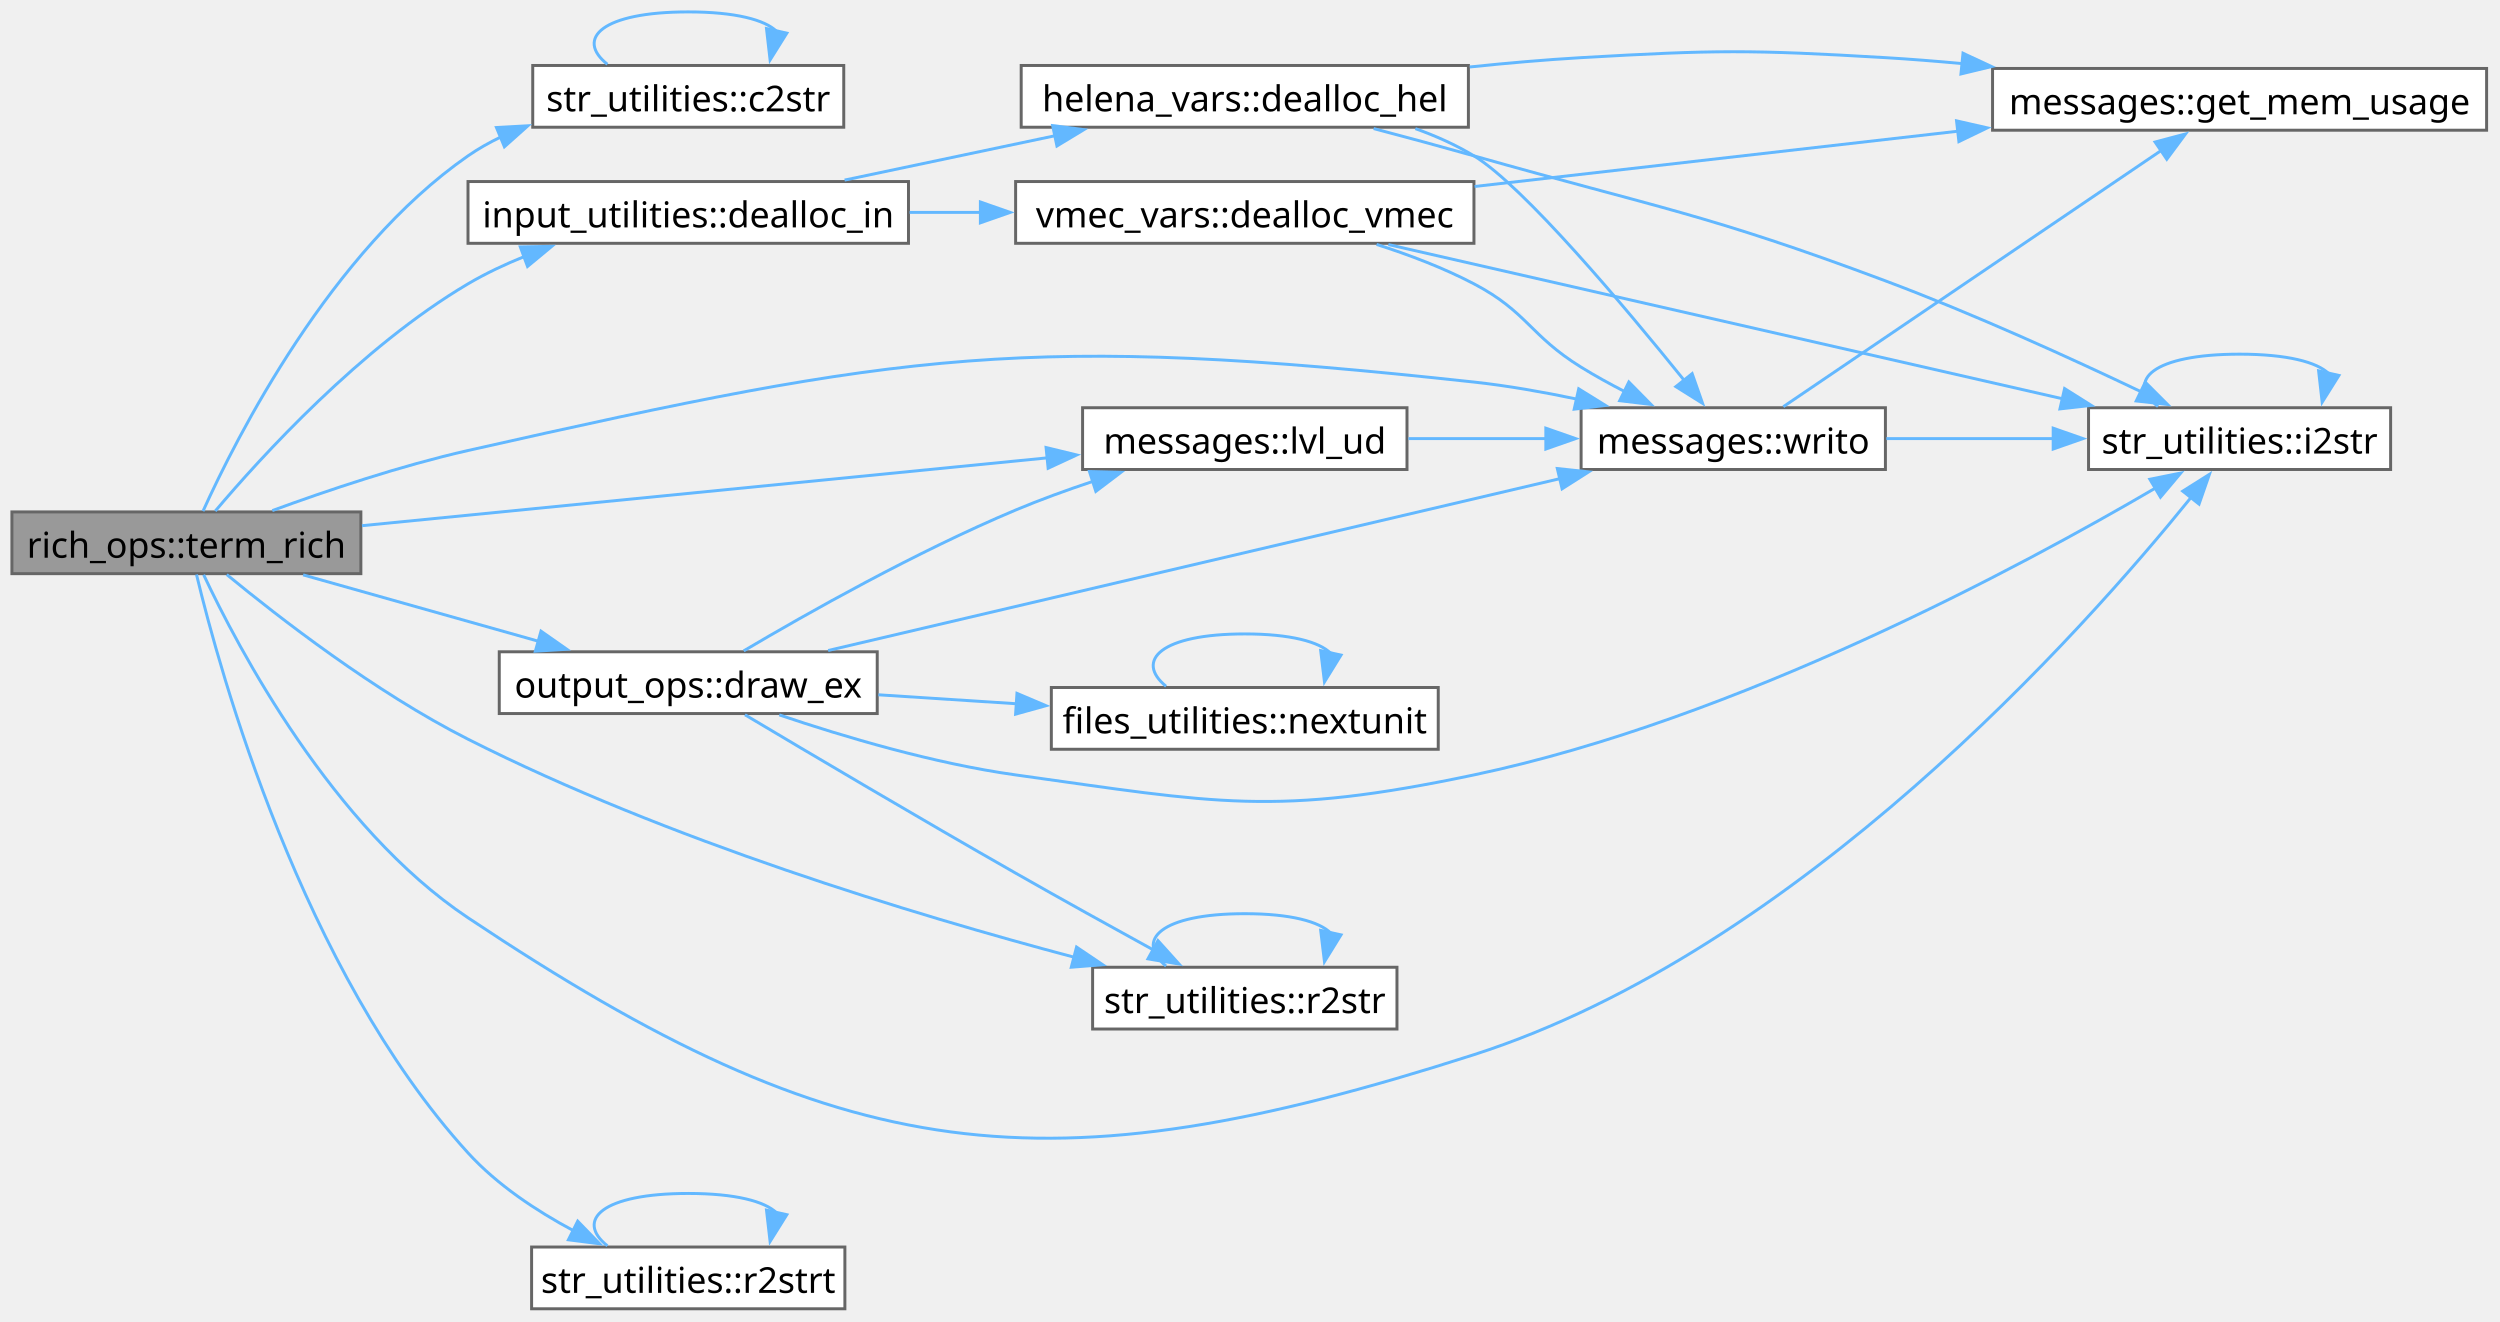
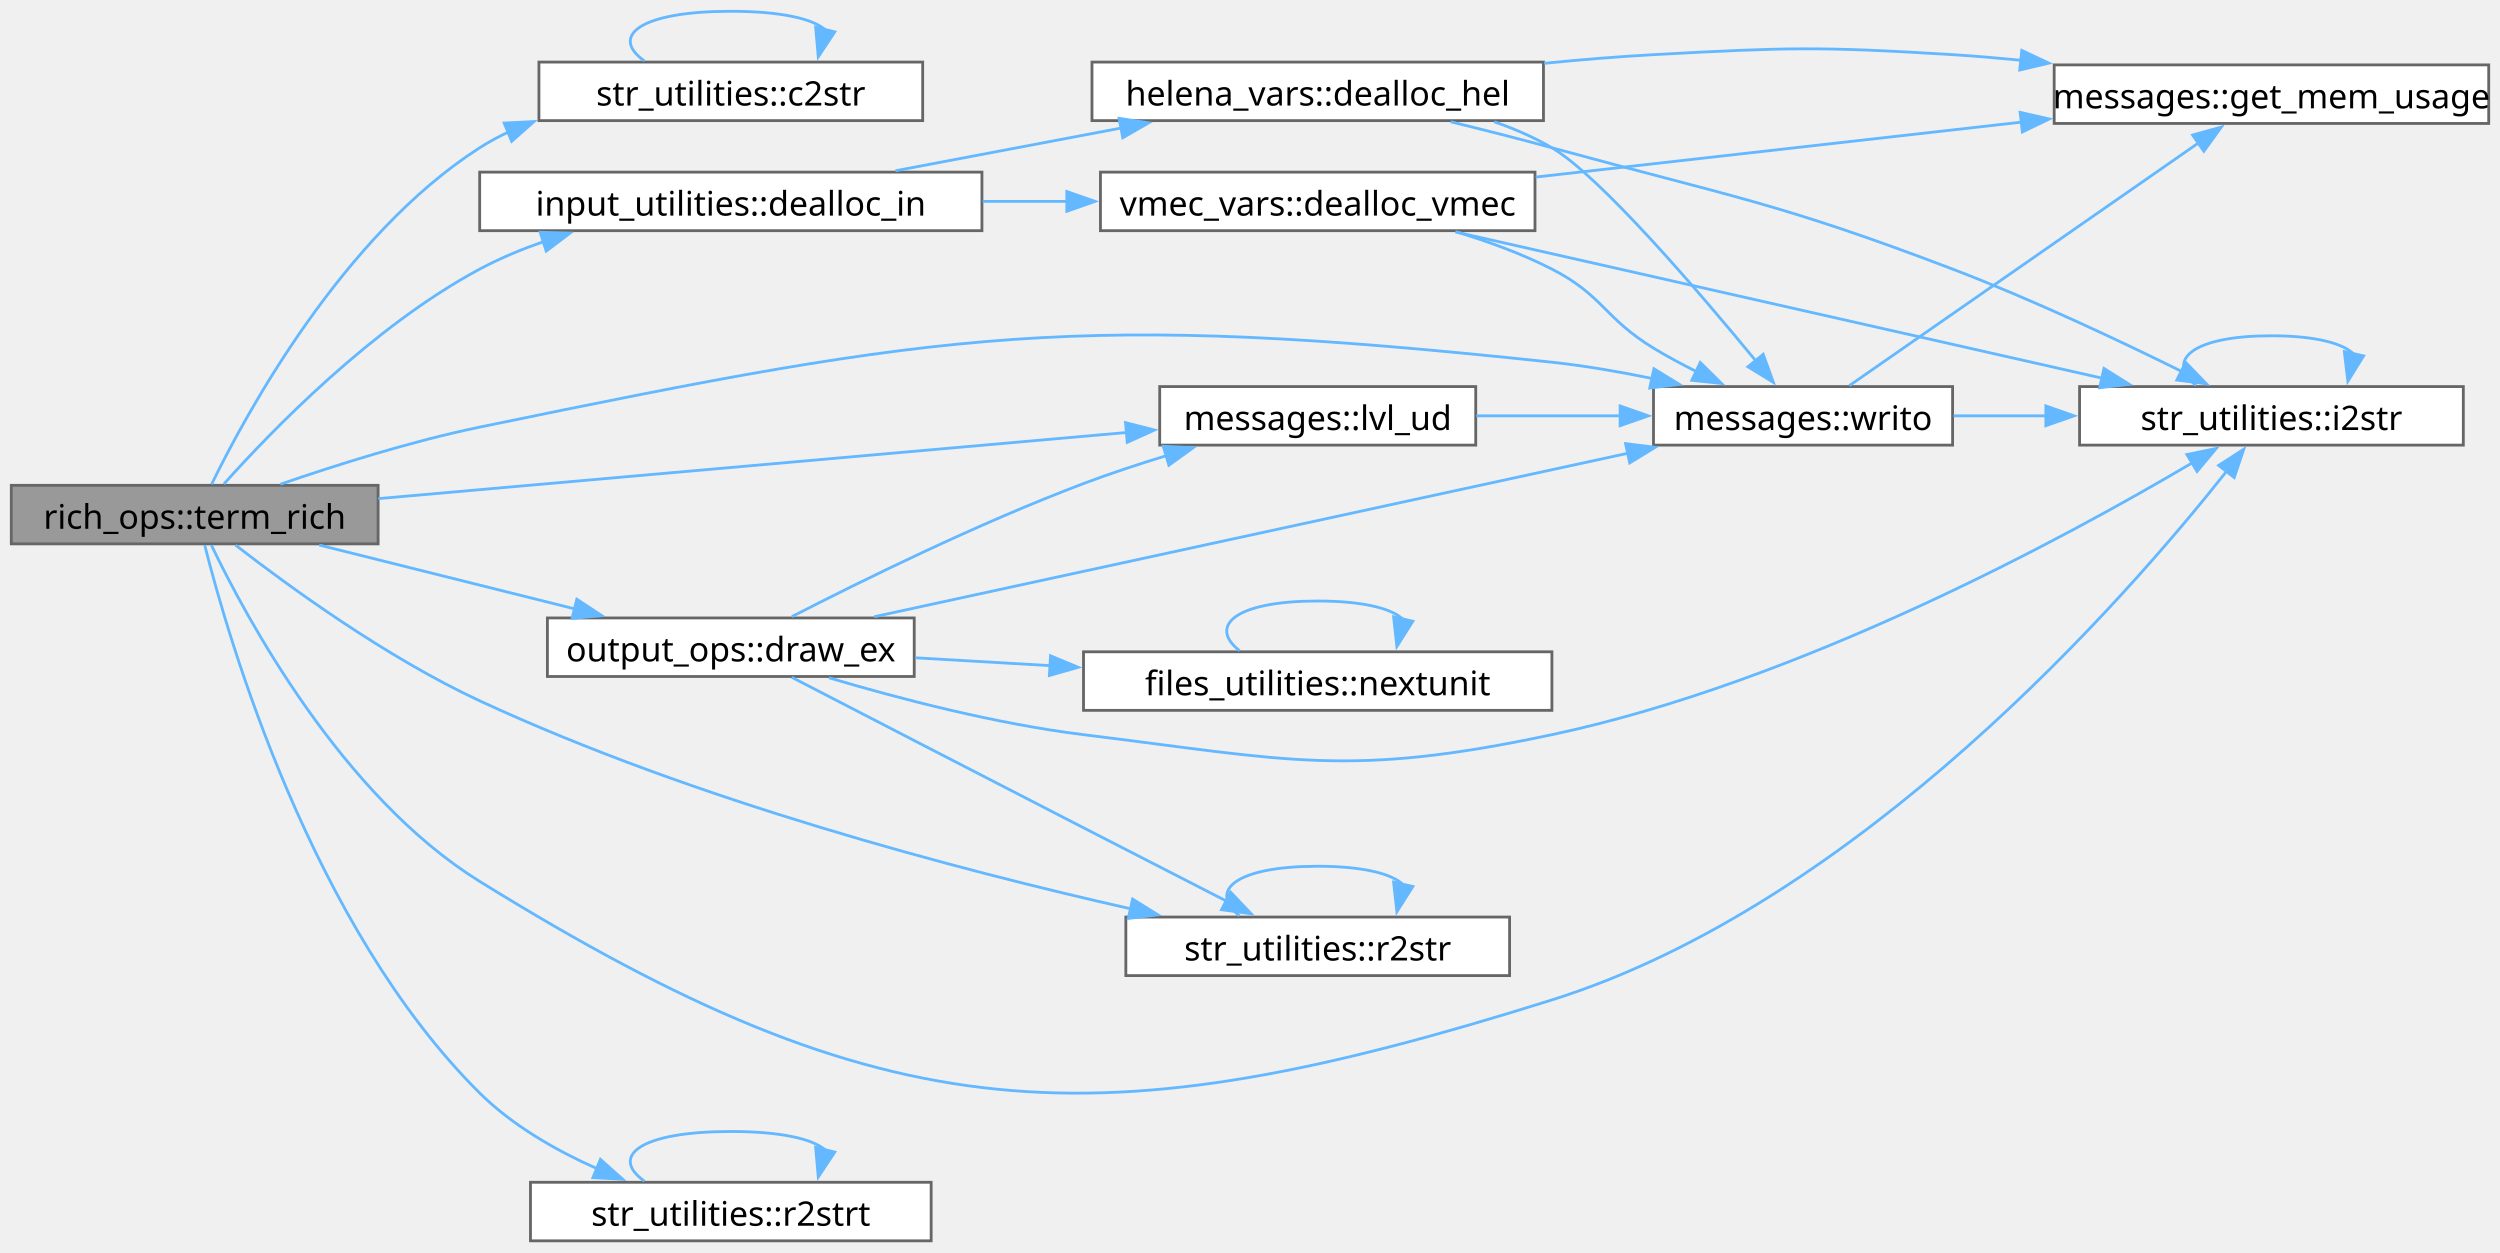
- <svg xmlns="http://www.w3.org/2000/svg" xmlns:xlink="http://www.w3.org/1999/xlink" width="840pt" height="444pt" viewBox="0.00 0.00 840.00 444.00">
+ <svg xmlns="http://www.w3.org/2000/svg" xmlns:xlink="http://www.w3.org/1999/xlink" width="886pt" height="444pt" viewBox="0.00 0.00 886.00 444.00">
  <g id="graph0" class="graph" transform="scale(1 1) rotate(0) translate(4 439.75)">
    <g id="Node000001" class="node">
      <g id="a_Node000001">
        <a xlink:title="Terminate the Richardson extrapolation system.">
-           <polygon fill="#999999" stroke="#666666" points="117.25,-267.75 0,-267.75 0,-247 117.25,-247 117.25,-267.75" />
-           <text xml:space="preserve" text-anchor="middle" x="58.62" y="-252.35" font-family="Ubuntu Mono" font-size="12.00">rich_ops::term_rich</text>
+           <polygon fill="#999999" stroke="#666666" points="130,-267.75 0,-267.75 0,-247 130,-247 130,-267.75" />
+           <text xml:space="preserve" text-anchor="middle" x="65" y="-252.35" font-family="Ubuntu Mono" font-size="12.00">rich_ops::term_rich</text>
        </a>
      </g>
    </g>
    <g id="Node000002" class="node">
      <g id="a_Node000002">
        <a xlink:href="namespacestr__utilities.html#a308e943e5e244e3e0f852f2ecb3e3183" target="_top" xlink:title="Convert a complex (double) to string.">
-           <polygon fill="white" stroke="#666666" points="279.5,-417.75 175,-417.75 175,-397 279.5,-397 279.5,-417.75" />
-           <text xml:space="preserve" text-anchor="middle" x="227.25" y="-402.35" font-family="Ubuntu Mono" font-size="12.00">str_utilities::c2str</text>
+           <polygon fill="white" stroke="#666666" points="323,-417.75 187,-417.75 187,-397 323,-397 323,-417.75" />
+           <text xml:space="preserve" text-anchor="middle" x="255" y="-402.35" font-family="Ubuntu Mono" font-size="12.00">str_utilities::c2str</text>
        </a>
      </g>
    </g>
    <g id="edge1_Node000001_Node000002" class="edge">
      <g id="a_edge1_Node000001_Node000002">
        <a xlink:title=" ">
-           <path fill="none" stroke="#63b8ff" d="M64.21,-268.01C75.49,-292.91 107.1,-355.33 153.25,-387.38 156.69,-389.76 160.41,-391.87 164.27,-393.72" />
-           <polygon fill="#63b8ff" stroke="#63b8ff" points="162.81,-396.9 173.39,-397.49 165.48,-390.43 162.81,-396.9" />
+           <path fill="none" stroke="#63b8ff" d="M71,-268.15C83.3,-293.35 117.55,-356.37 166,-387.38 169.27,-389.47 172.72,-391.34 176.3,-393.02" />
+           <polygon fill="#63b8ff" stroke="#63b8ff" points="174.68,-396.14 185.26,-396.68 177.33,-389.66 174.68,-396.14" />
        </a>
      </g>
    </g>
    <g id="Node000003" class="node">
      <g id="a_Node000003">
        <a xlink:href="namespaceinput__utilities.html#aa0cf7578f9c9ab6470f8bb8d025f1daf" target="_top" xlink:title="Cleans up input from equilibrium codes.">
-           <polygon fill="white" stroke="#666666" points="301.25,-378.75 153.25,-378.75 153.25,-358 301.25,-358 301.25,-378.75" />
-           <text xml:space="preserve" text-anchor="middle" x="227.25" y="-363.35" font-family="Ubuntu Mono" font-size="12.00">input_utilities::dealloc_in</text>
+           <polygon fill="white" stroke="#666666" points="344,-378.75 166,-378.75 166,-358 344,-358 344,-378.75" />
+           <text xml:space="preserve" text-anchor="middle" x="255" y="-363.35" font-family="Ubuntu Mono" font-size="12.00">input_utilities::dealloc_in</text>
        </a>
      </g>
    </g>
    <g id="edge3_Node000001_Node000003" class="edge">
      <g id="a_edge3_Node000001_Node000003">
        <a xlink:title=" ">
-           <path fill="none" stroke="#63b8ff" d="M68.33,-268.04C83.67,-286.19 117.33,-323.17 153.25,-344.38 159.21,-347.89 165.74,-350.97 172.38,-353.64" />
-           <polygon fill="#63b8ff" stroke="#63b8ff" points="170.82,-356.79 181.41,-356.98 173.25,-350.22 170.82,-356.79" />
+           <path fill="none" stroke="#63b8ff" d="M75.34,-268.21C91.8,-286.62 127.85,-323.97 166,-344.38 173.1,-348.17 180.86,-351.41 188.73,-354.16" />
+           <polygon fill="#63b8ff" stroke="#63b8ff" points="187.44,-357.42 198.04,-357.15 189.58,-350.76 187.44,-357.42" />
        </a>
      </g>
    </g>
    <g id="Node000006" class="node">
      <g id="a_Node000006">
        <a xlink:href="namespacestr__utilities.html#a0b97e51770725a3e98ed393d26681414" target="_top" xlink:title="Convert an integer to string.">
-           <polygon fill="white" stroke="#666666" points="799.25,-302.75 697.75,-302.75 697.75,-282 799.25,-282 799.25,-302.75" />
-           <text xml:space="preserve" text-anchor="middle" x="748.5" y="-287.35" font-family="Ubuntu Mono" font-size="12.00">str_utilities::i2str</text>
+           <polygon fill="white" stroke="#666666" points="869,-302.75 733,-302.75 733,-282 869,-282 869,-302.75" />
+           <text xml:space="preserve" text-anchor="middle" x="801" y="-287.35" font-family="Ubuntu Mono" font-size="12.00">str_utilities::i2str</text>
        </a>
      </g>
    </g>
    <g id="edge24_Node000001_Node000006" class="edge">
      <g id="a_edge24_Node000001_Node000006">
        <a xlink:title=" ">
-           <path fill="none" stroke="#63b8ff" d="M64.42,-246.64C75.95,-222.11 107.68,-161.78 153.25,-131.38 279.36,-47.23 346.9,-39.02 491.25,-85.38 600.59,-120.49 696.07,-227.89 732.15,-272.56" />
-           <polygon fill="#63b8ff" stroke="#63b8ff" points="729.4,-274.72 738.36,-280.37 734.88,-270.37 729.4,-274.72" />
+           <path fill="none" stroke="#63b8ff" d="M70.94,-246.5C83.11,-221.09 117.1,-157.66 166,-127.38 310.46,-37.92 383.9,-34.44 546,-85.38 655.24,-119.69 749.72,-228.01 785.12,-272.75" />
+           <polygon fill="#63b8ff" stroke="#63b8ff" points="782.29,-274.81 791.19,-280.55 787.81,-270.51 782.29,-274.81" />
        </a>
      </g>
    </g>
    <g id="Node000007" class="node">
      <g id="a_Node000007">
        <a xlink:href="namespacemessages.html#aa4a8d01563e92558e8a0875b075ec54c" target="_top" xlink:title="Write output to file identified by output_i.">
-           <polygon fill="white" stroke="#666666" points="629.5,-302.75 527.25,-302.75 527.25,-282 629.5,-282 629.5,-302.75" />
-           <text xml:space="preserve" text-anchor="middle" x="578.38" y="-287.35" font-family="Ubuntu Mono" font-size="12.00">messages::writo</text>
+           <polygon fill="white" stroke="#666666" points="688,-302.75 582,-302.75 582,-282 688,-282 688,-302.75" />
+           <text xml:space="preserve" text-anchor="middle" x="635" y="-287.35" font-family="Ubuntu Mono" font-size="12.00">messages::writo</text>
        </a>
      </g>
    </g>
    <g id="edge29_Node000001_Node000007" class="edge">
      <g id="a_edge29_Node000001_Node000007">
        <a xlink:title=" ">
-           <path fill="none" stroke="#63b8ff" d="M87.49,-268.19C105.9,-274.94 130.7,-283.28 153.25,-288.38 300.12,-321.54 341.57,-327.69 491.25,-311.38 502.55,-310.14 514.54,-308.03 525.87,-305.64" />
-           <polygon fill="#63b8ff" stroke="#63b8ff" points="526.45,-309.1 535.45,-303.52 524.93,-302.27 526.45,-309.1" />
+           <path fill="none" stroke="#63b8ff" d="M95.36,-268.13C115.08,-274.93 141.79,-283.37 166,-288.38 331.7,-322.63 377.76,-329.33 546,-311.38 557.66,-310.13 570.04,-307.98 581.73,-305.57" />
+           <polygon fill="#63b8ff" stroke="#63b8ff" points="582.15,-309.06 591.18,-303.52 580.67,-302.22 582.15,-309.06" />
        </a>
      </g>
    </g>
    <g id="Node000009" class="node">
      <g id="a_Node000009">
        <a xlink:href="namespaceoutput__ops.html#a50bfbb88cc91805469353c3ff47b3e2e" target="_top" xlink:title="Use external program to draw a plot.">
-           <polygon fill="white" stroke="#666666" points="290.75,-220.75 163.75,-220.75 163.75,-200 290.75,-200 290.75,-220.75" />
-           <text xml:space="preserve" text-anchor="middle" x="227.25" y="-205.35" font-family="Ubuntu Mono" font-size="12.00">output_ops::draw_ex</text>
+           <polygon fill="white" stroke="#666666" points="320,-220.75 190,-220.75 190,-200 320,-200 320,-220.75" />
+           <text xml:space="preserve" text-anchor="middle" x="255" y="-205.35" font-family="Ubuntu Mono" font-size="12.00">output_ops::draw_ex</text>
        </a>
      </g>
    </g>
    <g id="edge15_Node000001_Node000009" class="edge">
      <g id="a_edge15_Node000001_Node000009">
        <a xlink:title=" ">
-           <path fill="none" stroke="#63b8ff" d="M97.85,-246.59C121.37,-239.96 151.75,-231.39 177.05,-224.25" />
-           <polygon fill="#63b8ff" stroke="#63b8ff" points="177.78,-227.68 186.46,-221.6 175.88,-220.95 177.78,-227.68" />
+           <path fill="none" stroke="#63b8ff" d="M109.13,-246.59C136.02,-239.87 170.86,-231.16 199.64,-223.97" />
+           <polygon fill="#63b8ff" stroke="#63b8ff" points="200.42,-227.38 209.28,-221.56 198.73,-220.59 200.42,-227.38" />
        </a>
      </g>
    </g>
    <g id="Node000010" class="node">
      <g id="a_Node000010">
        <a xlink:href="namespacemessages.html#a6e6bfb084063e4cc91ee86e542043302" target="_top" xlink:title="Increases/decreases lvl of output.">
-           <polygon fill="white" stroke="#666666" points="468.75,-302.75 359.75,-302.75 359.75,-282 468.75,-282 468.75,-302.75" />
-           <text xml:space="preserve" text-anchor="middle" x="414.25" y="-287.35" font-family="Ubuntu Mono" font-size="12.00">messages::lvl_ud</text>
+           <polygon fill="white" stroke="#666666" points="519,-302.75 407,-302.75 407,-282 519,-282 519,-302.75" />
+           <text xml:space="preserve" text-anchor="middle" x="463" y="-287.35" font-family="Ubuntu Mono" font-size="12.00">messages::lvl_ud</text>
        </a>
      </g>
    </g>
    <g id="edge25_Node000001_Node000010" class="edge">
      <g id="a_edge25_Node000001_Node000010">
        <a xlink:title=" ">
-           <path fill="none" stroke="#63b8ff" d="M117.62,-263.12C180.97,-269.39 282.19,-279.4 348.19,-285.94" />
-           <polygon fill="#63b8ff" stroke="#63b8ff" points="347.48,-289.38 357.78,-286.88 348.17,-282.42 347.48,-289.38" />
+           <path fill="none" stroke="#63b8ff" d="M130.06,-263.04C203.04,-269.49 321.72,-279.98 395.64,-286.51" />
+           <polygon fill="#63b8ff" stroke="#63b8ff" points="394.88,-289.96 405.15,-287.35 395.5,-282.98 394.88,-289.96" />
        </a>
      </g>
    </g>
    <g id="Node000012" class="node">
      <g id="a_Node000012">
        <a xlink:href="namespacestr__utilities.html#a92ac6c0af1979df094de1caddd28ade0" target="_top" xlink:title="Convert a real (double) to string.">
-           <polygon fill="white" stroke="#666666" points="465.38,-114.75 363.12,-114.75 363.12,-94 465.38,-94 465.38,-114.75" />
-           <text xml:space="preserve" text-anchor="middle" x="414.25" y="-99.35" font-family="Ubuntu Mono" font-size="12.00">str_utilities::r2str</text>
+           <polygon fill="white" stroke="#666666" points="531,-114.75 395,-114.75 395,-94 531,-94 531,-114.75" />
+           <text xml:space="preserve" text-anchor="middle" x="463" y="-99.35" font-family="Ubuntu Mono" font-size="12.00">str_utilities::r2str</text>
        </a>
      </g>
    </g>
    <g id="edge26_Node000001_Node000012" class="edge">
      <g id="a_edge26_Node000001_Node000012">
        <a xlink:title=" ">
-           <path fill="none" stroke="#63b8ff" d="M72.19,-246.7C89.48,-232.45 122.02,-207.18 153.25,-191.38 220.06,-157.57 302.94,-132.46 356.91,-118.12" />
-           <polygon fill="#63b8ff" stroke="#63b8ff" points="357.72,-121.53 366.51,-115.61 355.95,-114.76 357.72,-121.53" />
+           <path fill="none" stroke="#63b8ff" d="M79.46,-246.58C97.98,-232.2 132.79,-206.79 166,-191.38 241.92,-156.13 335.45,-131.5 396.8,-117.65" />
+           <polygon fill="#63b8ff" stroke="#63b8ff" points="397.39,-121.11 406.4,-115.52 395.87,-114.27 397.39,-121.11" />
        </a>
      </g>
    </g>
    <g id="Node000013" class="node">
      <g id="a_Node000013">
        <a xlink:href="namespacestr__utilities.html#ac778d706b2e021672618939ab58fdd32" target="_top" xlink:title="Convert a real (double) to string.">
-           <polygon fill="white" stroke="#666666" points="279.88,-20.75 174.62,-20.75 174.62,0 279.88,0 279.88,-20.75" />
-           <text xml:space="preserve" text-anchor="middle" x="227.25" y="-5.35" font-family="Ubuntu Mono" font-size="12.00">str_utilities::r2strt</text>
+           <polygon fill="white" stroke="#666666" points="326,-20.75 184,-20.75 184,0 326,0 326,-20.75" />
+           <text xml:space="preserve" text-anchor="middle" x="255" y="-5.35" font-family="Ubuntu Mono" font-size="12.00">str_utilities::r2strt</text>
        </a>
      </g>
    </g>
    <g id="edge27_Node000001_Node000013" class="edge">
      <g id="a_edge27_Node000001_Node000013">
        <a xlink:title=" ">
-           <path fill="none" stroke="#63b8ff" d="M62.02,-246.72C69.85,-214.05 97.41,-113.71 153.25,-52.38 163.02,-41.65 176.18,-32.93 188.64,-26.27" />
-           <polygon fill="#63b8ff" stroke="#63b8ff" points="190.11,-29.44 197.49,-21.84 186.98,-23.18 190.11,-29.44" />
+           <path fill="none" stroke="#63b8ff" d="M68.56,-246.53C76.93,-213.28 106.39,-111.48 166,-52.38 177.61,-40.87 192.98,-32.06 207.62,-25.56" />
+           <polygon fill="#63b8ff" stroke="#63b8ff" points="208.79,-28.87 216.7,-21.81 206.12,-22.4 208.79,-28.87" />
        </a>
      </g>
    </g>
    <g id="edge2_Node000002_Node000002" class="edge">
      <g id="a_edge2_Node000002_Node000002">
        <a xlink:title=" ">
-           <path fill="none" stroke="#63b8ff" d="M200.08,-418.15C189.21,-426.81 198.27,-435.75 227.25,-435.75 243.1,-435.75 252.99,-433.08 256.92,-429.24" />
-           <polygon fill="#63b8ff" stroke="#63b8ff" points="260.37,-428.61 254.75,-419.62 253.54,-430.15 260.37,-428.61" />
+           <path fill="none" stroke="#63b8ff" d="M224.38,-418.15C212.14,-426.81 222.34,-435.75 255,-435.75 272.86,-435.75 284,-433.08 288.43,-429.24" />
+           <polygon fill="#63b8ff" stroke="#63b8ff" points="291.84,-428.44 285.99,-419.61 285.06,-430.17 291.84,-428.44" />
        </a>
      </g>
    </g>
    <g id="Node000004" class="node">
      <g id="a_Node000004">
        <a xlink:href="namespacehelena__vars.html#add7b3eea7306eca7fb45737ff915523f" target="_top" xlink:title="Deallocates HELENA quantities that are not used any more.">
-           <polygon fill="white" stroke="#666666" points="489.38,-417.75 339.12,-417.75 339.12,-397 489.38,-397 489.38,-417.75" />
-           <text xml:space="preserve" text-anchor="middle" x="414.25" y="-402.35" font-family="Ubuntu Mono" font-size="12.00">helena_vars::dealloc_hel</text>
+           <polygon fill="white" stroke="#666666" points="543,-417.75 383,-417.75 383,-397 543,-397 543,-417.75" />
+           <text xml:space="preserve" text-anchor="middle" x="463" y="-402.35" font-family="Ubuntu Mono" font-size="12.00">helena_vars::dealloc_hel</text>
        </a>
      </g>
    </g>
    <g id="edge4_Node000003_Node000004" class="edge">
      <g id="a_edge4_Node000003_Node000004">
        <a xlink:title=" ">
-           <path fill="none" stroke="#63b8ff" d="M279.78,-379.24C301.74,-383.87 327.56,-389.31 350.61,-394.17" />
-           <polygon fill="#63b8ff" stroke="#63b8ff" points="349.69,-397.55 360.19,-396.19 351.13,-390.7 349.69,-397.55" />
+           <path fill="none" stroke="#63b8ff" d="M313.38,-379.24C338.17,-383.93 367.37,-389.46 393.3,-394.37" />
+           <polygon fill="#63b8ff" stroke="#63b8ff" points="392.6,-397.8 403.08,-396.22 393.91,-390.92 392.6,-397.8" />
        </a>
      </g>
    </g>
    <g id="Node000008" class="node">
      <g id="a_Node000008">
        <a xlink:href="namespacevmec__vars.html#afe14ec328664d93b93c6dbda69df9175" target="_top" xlink:title="Deallocates VMEC quantities that are not used anymore.">
-           <polygon fill="white" stroke="#666666" points="491.25,-378.75 337.25,-378.75 337.25,-358 491.25,-358 491.25,-378.75" />
-           <text xml:space="preserve" text-anchor="middle" x="414.25" y="-363.35" font-family="Ubuntu Mono" font-size="12.00">vmec_vars::dealloc_vmec</text>
+           <polygon fill="white" stroke="#666666" points="540,-378.75 386,-378.75 386,-358 540,-358 540,-378.75" />
+           <text xml:space="preserve" text-anchor="middle" x="463" y="-363.35" font-family="Ubuntu Mono" font-size="12.00">vmec_vars::dealloc_vmec</text>
        </a>
      </g>
    </g>
    <g id="edge11_Node000003_Node000008" class="edge">
      <g id="a_edge11_Node000003_Node000008">
        <a xlink:title=" ">
-           <path fill="none" stroke="#63b8ff" d="M301.63,-368.38C309.52,-368.38 317.6,-368.38 325.63,-368.38" />
-           <polygon fill="#63b8ff" stroke="#63b8ff" points="325.41,-371.88 335.41,-368.38 325.41,-364.88 325.41,-371.88" />
+           <path fill="none" stroke="#63b8ff" d="M344.26,-368.38C354.15,-368.38 364.22,-368.38 374.11,-368.38" />
+           <polygon fill="#63b8ff" stroke="#63b8ff" points="374.09,-371.88 384.09,-368.38 374.09,-364.88 374.09,-371.88" />
        </a>
      </g>
    </g>
    <g id="Node000005" class="node">
      <g id="a_Node000005">
        <a xlink:href="namespacemessages.html#a82dddaab795b78b3d39e1ff1aab2f665" target="_top" xlink:title="Returns the memory usage in kilobytes.">
-           <polygon fill="white" stroke="#666666" points="831.5,-416.75 665.5,-416.75 665.5,-396 831.5,-396 831.5,-416.75" />
-           <text xml:space="preserve" text-anchor="middle" x="748.5" y="-401.35" font-family="Ubuntu Mono" font-size="12.00">messages::get_mem_usage</text>
+           <polygon fill="white" stroke="#666666" points="878,-416.75 724,-416.75 724,-396 878,-396 878,-416.75" />
+           <text xml:space="preserve" text-anchor="middle" x="801" y="-401.35" font-family="Ubuntu Mono" font-size="12.00">messages::get_mem_usage</text>
        </a>
      </g>
    </g>
    <g id="edge5_Node000004_Node000005" class="edge">
      <g id="a_edge5_Node000004_Node000005">
        <a xlink:title=" ">
-           <path fill="none" stroke="#63b8ff" d="M489.85,-417.25C502.32,-418.55 515.13,-419.67 527.25,-420.38 572.62,-423 584.13,-423.06 629.5,-420.38 637.88,-419.88 646.57,-419.19 655.27,-418.38" />
-           <polygon fill="#63b8ff" stroke="#63b8ff" points="655.57,-421.86 665.17,-417.39 654.88,-414.9 655.57,-421.86" />
+           <path fill="none" stroke="#63b8ff" d="M543.24,-417.31C556.18,-418.59 569.45,-419.69 582,-420.38 629.04,-422.96 640.98,-423.3 688,-420.38 695.93,-419.88 704.16,-419.19 712.4,-418.38" />
+           <polygon fill="#63b8ff" stroke="#63b8ff" points="712.52,-421.89 722.1,-417.37 711.79,-414.93 712.52,-421.89" />
        </a>
      </g>
    </g>
    <g id="edge6_Node000004_Node000006" class="edge">
      <g id="a_edge6_Node000004_Node000006">
        <a xlink:title=" ">
-           <path fill="none" stroke="#63b8ff" d="M457.54,-396.55C468.54,-393.65 480.35,-390.46 491.25,-387.38 553.03,-369.87 569.37,-367.91 629.5,-345.38 659.23,-334.24 692.1,-319.24 715.58,-308.04" />
-           <polygon fill="#63b8ff" stroke="#63b8ff" points="716.81,-311.34 724.3,-303.85 713.77,-305.03 716.81,-311.34" />
+           <path fill="none" stroke="#63b8ff" d="M510.09,-396.6C521.83,-393.73 534.41,-390.54 546,-387.38 609.61,-370 626.39,-367.87 688,-344.38 716.06,-333.67 746.94,-319.11 769.16,-308.12" />
+           <polygon fill="#63b8ff" stroke="#63b8ff" points="770.59,-311.32 777.97,-303.72 767.46,-305.06 770.59,-311.32" />
        </a>
      </g>
    </g>
    <g id="edge8_Node000004_Node000007" class="edge">
      <g id="a_edge8_Node000004_Node000007">
        <a xlink:title=" ">
-           <path fill="none" stroke="#63b8ff" d="M471.56,-396.53C478.45,-394.07 485.19,-391.06 491.25,-387.38 507.88,-377.27 541.95,-336.68 561.9,-311.94" />
-           <polygon fill="#63b8ff" stroke="#63b8ff" points="564.56,-314.21 568.07,-304.21 559.09,-309.84 564.56,-314.21" />
+           <path fill="none" stroke="#63b8ff" d="M525.57,-396.58C532.71,-394.11 539.68,-391.09 546,-387.38 563.01,-377.37 598.08,-336.41 618.44,-311.65" />
+           <polygon fill="#63b8ff" stroke="#63b8ff" points="620.88,-314.19 624.49,-304.23 615.46,-309.77 620.88,-314.19" />
        </a>
      </g>
    </g>
    <g id="edge7_Node000006_Node000006" class="edge">
      <g id="a_edge7_Node000006_Node000006">
        <a xlink:title=" ">
-           <path fill="none" stroke="#63b8ff" d="M721.09,-303.15C710.12,-311.81 719.26,-320.75 748.5,-320.75 764.49,-320.75 774.47,-318.08 778.44,-314.24" />
-           <polygon fill="#63b8ff" stroke="#63b8ff" points="781.88,-313.6 776.25,-304.62 775.05,-315.15 781.88,-313.6" />
+           <path fill="none" stroke="#63b8ff" d="M774.25,-303.15C763.55,-311.81 772.47,-320.75 801,-320.75 816.6,-320.75 826.34,-318.08 830.21,-314.24" />
+           <polygon fill="#63b8ff" stroke="#63b8ff" points="833.66,-313.63 828.08,-304.62 826.83,-315.15 833.66,-313.63" />
        </a>
      </g>
    </g>
    <g id="edge9_Node000007_Node000005" class="edge">
      <g id="a_edge9_Node000007_Node000005">
        <a xlink:title=" ">
-           <path fill="none" stroke="#63b8ff" d="M595.19,-303.1C624.48,-322.96 687.37,-365.6 722.49,-389.41" />
-           <polygon fill="#63b8ff" stroke="#63b8ff" points="720.11,-392.03 730.35,-394.75 724.04,-386.24 720.11,-392.03" />
+           <path fill="none" stroke="#63b8ff" d="M651.43,-303.1C679.88,-322.88 740.82,-365.24 775.16,-389.11" />
+           <polygon fill="#63b8ff" stroke="#63b8ff" points="773.04,-391.9 783.25,-394.73 777.04,-386.15 773.04,-391.9" />
        </a>
      </g>
    </g>
    <g id="edge10_Node000007_Node000006" class="edge">
      <g id="a_edge10_Node000007_Node000006">
        <a xlink:title=" ">
-           <path fill="none" stroke="#63b8ff" d="M629.82,-292.38C647.52,-292.38 667.6,-292.38 686.1,-292.38" />
-           <polygon fill="#63b8ff" stroke="#63b8ff" points="685.87,-295.88 695.87,-292.38 685.87,-288.88 685.87,-295.88" />
+           <path fill="none" stroke="#63b8ff" d="M688.34,-292.38C698.78,-292.38 709.95,-292.38 721.06,-292.38" />
+           <polygon fill="#63b8ff" stroke="#63b8ff" points="721.05,-295.88 731.05,-292.38 721.05,-288.88 721.05,-295.88" />
        </a>
      </g>
    </g>
    <g id="edge12_Node000008_Node000005" class="edge">
      <g id="a_edge12_Node000008_Node000005">
        <a xlink:title=" ">
-           <path fill="none" stroke="#63b8ff" d="M491.47,-377.09C539.74,-382.61 602.5,-389.79 653.8,-395.66" />
-           <polygon fill="#63b8ff" stroke="#63b8ff" points="653.4,-399.14 663.73,-396.79 654.19,-392.18 653.4,-399.14" />
+           <path fill="none" stroke="#63b8ff" d="M540.24,-377C591.49,-382.79 659.17,-390.45 712.59,-396.49" />
+           <polygon fill="#63b8ff" stroke="#63b8ff" points="711.93,-399.94 722.26,-397.58 712.72,-392.98 711.93,-399.94" />
        </a>
      </g>
    </g>
    <g id="edge13_Node000008_Node000006" class="edge">
      <g id="a_edge13_Node000008_Node000006">
        <a xlink:title=" ">
-           <path fill="none" stroke="#63b8ff" d="M462.5,-357.57C522.08,-343.94 624.49,-320.51 688.96,-305.77" />
-           <polygon fill="#63b8ff" stroke="#63b8ff" points="689.7,-309.19 698.67,-303.54 688.14,-302.36 689.7,-309.19" />
+           <path fill="none" stroke="#63b8ff" d="M511.78,-357.57C572.16,-343.91 676.03,-320.42 741.2,-305.67" />
+           <polygon fill="#63b8ff" stroke="#63b8ff" points="741.65,-309.16 750.63,-303.54 740.11,-302.33 741.65,-309.16" />
        </a>
      </g>
    </g>
    <g id="edge14_Node000008_Node000007" class="edge">
      <g id="a_edge14_Node000008_Node000007">
        <a xlink:title=" ">
-           <path fill="none" stroke="#63b8ff" d="M458.53,-357.62C469.52,-354.11 481.08,-349.71 491.25,-344.38 509.2,-334.95 510.01,-327.04 527.25,-316.38 531.88,-313.51 536.9,-310.75 541.92,-308.17" />
-           <polygon fill="#63b8ff" stroke="#63b8ff" points="543.29,-311.4 550.73,-303.86 540.21,-305.12 543.29,-311.4" />
+           <path fill="none" stroke="#63b8ff" d="M512,-357.61C523.47,-354.15 535.44,-349.78 546,-344.38 564.05,-335.14 564.68,-326.91 582,-316.38 586.87,-313.41 592.16,-310.58 597.44,-307.96" />
+           <polygon fill="#63b8ff" stroke="#63b8ff" points="598.57,-311.29 606.11,-303.85 595.57,-304.97 598.57,-311.29" />
        </a>
      </g>
    </g>
    <g id="edge16_Node000009_Node000006" class="edge">
      <g id="a_edge16_Node000009_Node000006">
        <a xlink:title=" ">
-           <path fill="none" stroke="#63b8ff" d="M257.84,-199.55C279.5,-192.22 309.78,-183.21 337.25,-179.38 405.04,-169.92 424.28,-165.26 491.25,-179.38 579.75,-198.02 674.93,-249.23 720.36,-275.84" />
-           <polygon fill="#63b8ff" stroke="#63b8ff" points="718.35,-278.72 728.74,-280.81 721.92,-272.7 718.35,-278.72" />
+           <path fill="none" stroke="#63b8ff" d="M289.79,-199.54C314.48,-192.21 348.95,-183.2 380,-179.38 453.23,-170.36 473.83,-164.05 546,-179.38 633.63,-197.99 727.72,-249.02 772.83,-275.67" />
+           <polygon fill="#63b8ff" stroke="#63b8ff" points="771.03,-278.67 781.41,-280.8 774.63,-272.66 771.03,-278.67" />
        </a>
      </g>
    </g>
    <g id="edge23_Node000009_Node000007" class="edge">
      <g id="a_edge23_Node000009_Node000007">
        <a xlink:title=" ">
-           <path fill="none" stroke="#63b8ff" d="M274.25,-221.18C337.57,-236.05 451.53,-262.82 520.23,-278.95" />
-           <polygon fill="#63b8ff" stroke="#63b8ff" points="519.26,-282.32 529.8,-281.2 520.86,-275.51 519.26,-282.32" />
+           <path fill="none" stroke="#63b8ff" d="M305.81,-221.18C374.64,-236.11 498.76,-263.04 573.05,-279.15" />
+           <polygon fill="#63b8ff" stroke="#63b8ff" points="572.09,-282.53 582.6,-281.23 573.57,-275.69 572.09,-282.53" />
        </a>
      </g>
    </g>
    <g id="edge17_Node000009_Node000010" class="edge">
      <g id="a_edge17_Node000009_Node000010">
        <a xlink:title=" ">
-           <path fill="none" stroke="#63b8ff" d="M245.89,-221.06C267.04,-233.57 303.85,-254.35 337.25,-268.38 345.5,-271.84 354.44,-275.09 363.18,-278" />
-           <polygon fill="#63b8ff" stroke="#63b8ff" points="362.06,-281.32 372.65,-281.05 364.2,-274.65 362.06,-281.32" />
+           <path fill="none" stroke="#63b8ff" d="M276.64,-221.22C300.92,-233.7 342.65,-254.27 380,-268.38 389.38,-271.92 399.52,-275.26 409.36,-278.26" />
+           <polygon fill="#63b8ff" stroke="#63b8ff" points="408.26,-281.59 418.85,-281.07 410.25,-274.88 408.26,-281.59" />
        </a>
      </g>
    </g>
    <g id="Node000011" class="node">
      <g id="a_Node000011">
        <a xlink:href="namespacefiles__utilities.html#ac6066df405564ba2f5e3c4bba726c1f8" target="_top" xlink:title="Search for available new unit.">
-           <polygon fill="white" stroke="#666666" points="479.25,-208.75 349.25,-208.75 349.25,-188 479.25,-188 479.25,-208.75" />
-           <text xml:space="preserve" text-anchor="middle" x="414.25" y="-193.35" font-family="Ubuntu Mono" font-size="12.00">files_utilities::nextunit</text>
+           <polygon fill="white" stroke="#666666" points="546,-208.75 380,-208.75 380,-188 546,-188 546,-208.75" />
+           <text xml:space="preserve" text-anchor="middle" x="463" y="-193.35" font-family="Ubuntu Mono" font-size="12.00">files_utilities::nextunit</text>
        </a>
      </g>
    </g>
    <g id="edge19_Node000009_Node000011" class="edge">
      <g id="a_edge19_Node000009_Node000011">
        <a xlink:title=" ">
-           <path fill="none" stroke="#63b8ff" d="M291.14,-206.3C306.14,-205.32 322.31,-204.27 337.81,-203.27" />
-           <polygon fill="#63b8ff" stroke="#63b8ff" points="337.7,-206.78 347.45,-202.64 337.24,-199.8 337.7,-206.78" />
+           <path fill="none" stroke="#63b8ff" d="M320.33,-206.63C335.58,-205.74 352.16,-204.77 368.42,-203.83" />
+           <polygon fill="#63b8ff" stroke="#63b8ff" points="368.31,-207.34 378.09,-203.26 367.9,-200.35 368.31,-207.34" />
        </a>
      </g>
    </g>
    <g id="edge21_Node000009_Node000012" class="edge">
      <g id="a_edge21_Node000009_Node000012">
        <a xlink:title=" ">
-           <path fill="none" stroke="#63b8ff" d="M246.3,-199.59C267.85,-186.75 305.03,-164.73 337.25,-146.38 352.53,-137.67 369.67,-128.17 383.8,-120.42" />
-           <polygon fill="#63b8ff" stroke="#63b8ff" points="385.07,-123.71 392.16,-115.84 381.71,-117.57 385.07,-123.71" />
+           <path fill="none" stroke="#63b8ff" d="M276.61,-199.71C301.21,-186.99 343.59,-165.1 380,-146.38 396.76,-137.76 415.46,-128.18 430.76,-120.34" />
+           <polygon fill="#63b8ff" stroke="#63b8ff" points="432.1,-123.59 439.41,-115.92 428.91,-117.36 432.1,-123.59" />
        </a>
      </g>
    </g>
    <g id="edge18_Node000010_Node000007" class="edge">
      <g id="a_edge18_Node000010_Node000007">
        <a xlink:title=" ">
-           <path fill="none" stroke="#63b8ff" d="M469.24,-292.38C484.06,-292.38 500.26,-292.38 515.49,-292.38" />
-           <polygon fill="#63b8ff" stroke="#63b8ff" points="515.4,-295.88 525.4,-292.38 515.4,-288.88 515.4,-295.88" />
+           <path fill="none" stroke="#63b8ff" d="M519.19,-292.38C535.5,-292.38 553.48,-292.38 570.28,-292.38" />
+           <polygon fill="#63b8ff" stroke="#63b8ff" points="570.17,-295.88 580.17,-292.38 570.17,-288.88 570.17,-295.88" />
        </a>
      </g>
    </g>
    <g id="edge20_Node000011_Node000011" class="edge">
      <g id="a_edge20_Node000011_Node000011">
        <a xlink:title=" ">
-           <path fill="none" stroke="#63b8ff" d="M387.8,-209.15C377.23,-217.81 386.04,-226.75 414.25,-226.75 429.68,-226.75 439.3,-224.08 443.13,-220.24" />
-           <polygon fill="#63b8ff" stroke="#63b8ff" points="446.58,-219.64 441.02,-210.63 439.75,-221.14 446.58,-219.64" />
+           <path fill="none" stroke="#63b8ff" d="M435.29,-209.15C424.2,-217.81 433.44,-226.75 463,-226.75 479.17,-226.75 489.26,-224.08 493.27,-220.24" />
+           <polygon fill="#63b8ff" stroke="#63b8ff" points="496.71,-219.58 491.05,-210.62 489.89,-221.15 496.71,-219.58" />
        </a>
      </g>
    </g>
    <g id="edge22_Node000012_Node000012" class="edge">
      <g id="a_edge22_Node000012_Node000012">
        <a xlink:title=" ">
-           <path fill="none" stroke="#63b8ff" d="M387.8,-115.15C377.23,-123.81 386.04,-132.75 414.25,-132.75 429.68,-132.75 439.3,-130.08 443.13,-126.24" />
-           <polygon fill="#63b8ff" stroke="#63b8ff" points="446.58,-125.64 441.02,-116.63 439.75,-127.14 446.58,-125.64" />
+           <path fill="none" stroke="#63b8ff" d="M435.29,-115.15C424.2,-123.81 433.44,-132.75 463,-132.75 479.17,-132.75 489.26,-130.08 493.27,-126.24" />
+           <polygon fill="#63b8ff" stroke="#63b8ff" points="496.71,-125.58 491.05,-116.62 489.89,-127.15 496.71,-125.58" />
        </a>
      </g>
    </g>
    <g id="edge28_Node000013_Node000013" class="edge">
      <g id="a_edge28_Node000013_Node000013">
        <a xlink:title=" ">
-           <path fill="none" stroke="#63b8ff" d="M200.08,-21.15C189.21,-29.81 198.27,-38.75 227.25,-38.75 243.1,-38.75 252.99,-36.08 256.92,-32.24" />
-           <polygon fill="#63b8ff" stroke="#63b8ff" points="260.37,-31.61 254.75,-22.62 253.54,-33.15 260.37,-31.61" />
+           <path fill="none" stroke="#63b8ff" d="M224.38,-21.15C212.14,-29.81 222.34,-38.75 255,-38.75 272.86,-38.75 284,-36.08 288.43,-32.24" />
+           <polygon fill="#63b8ff" stroke="#63b8ff" points="291.84,-31.44 285.99,-22.61 285.06,-33.17 291.84,-31.44" />
        </a>
      </g>
    </g>
  </g>
</svg>
